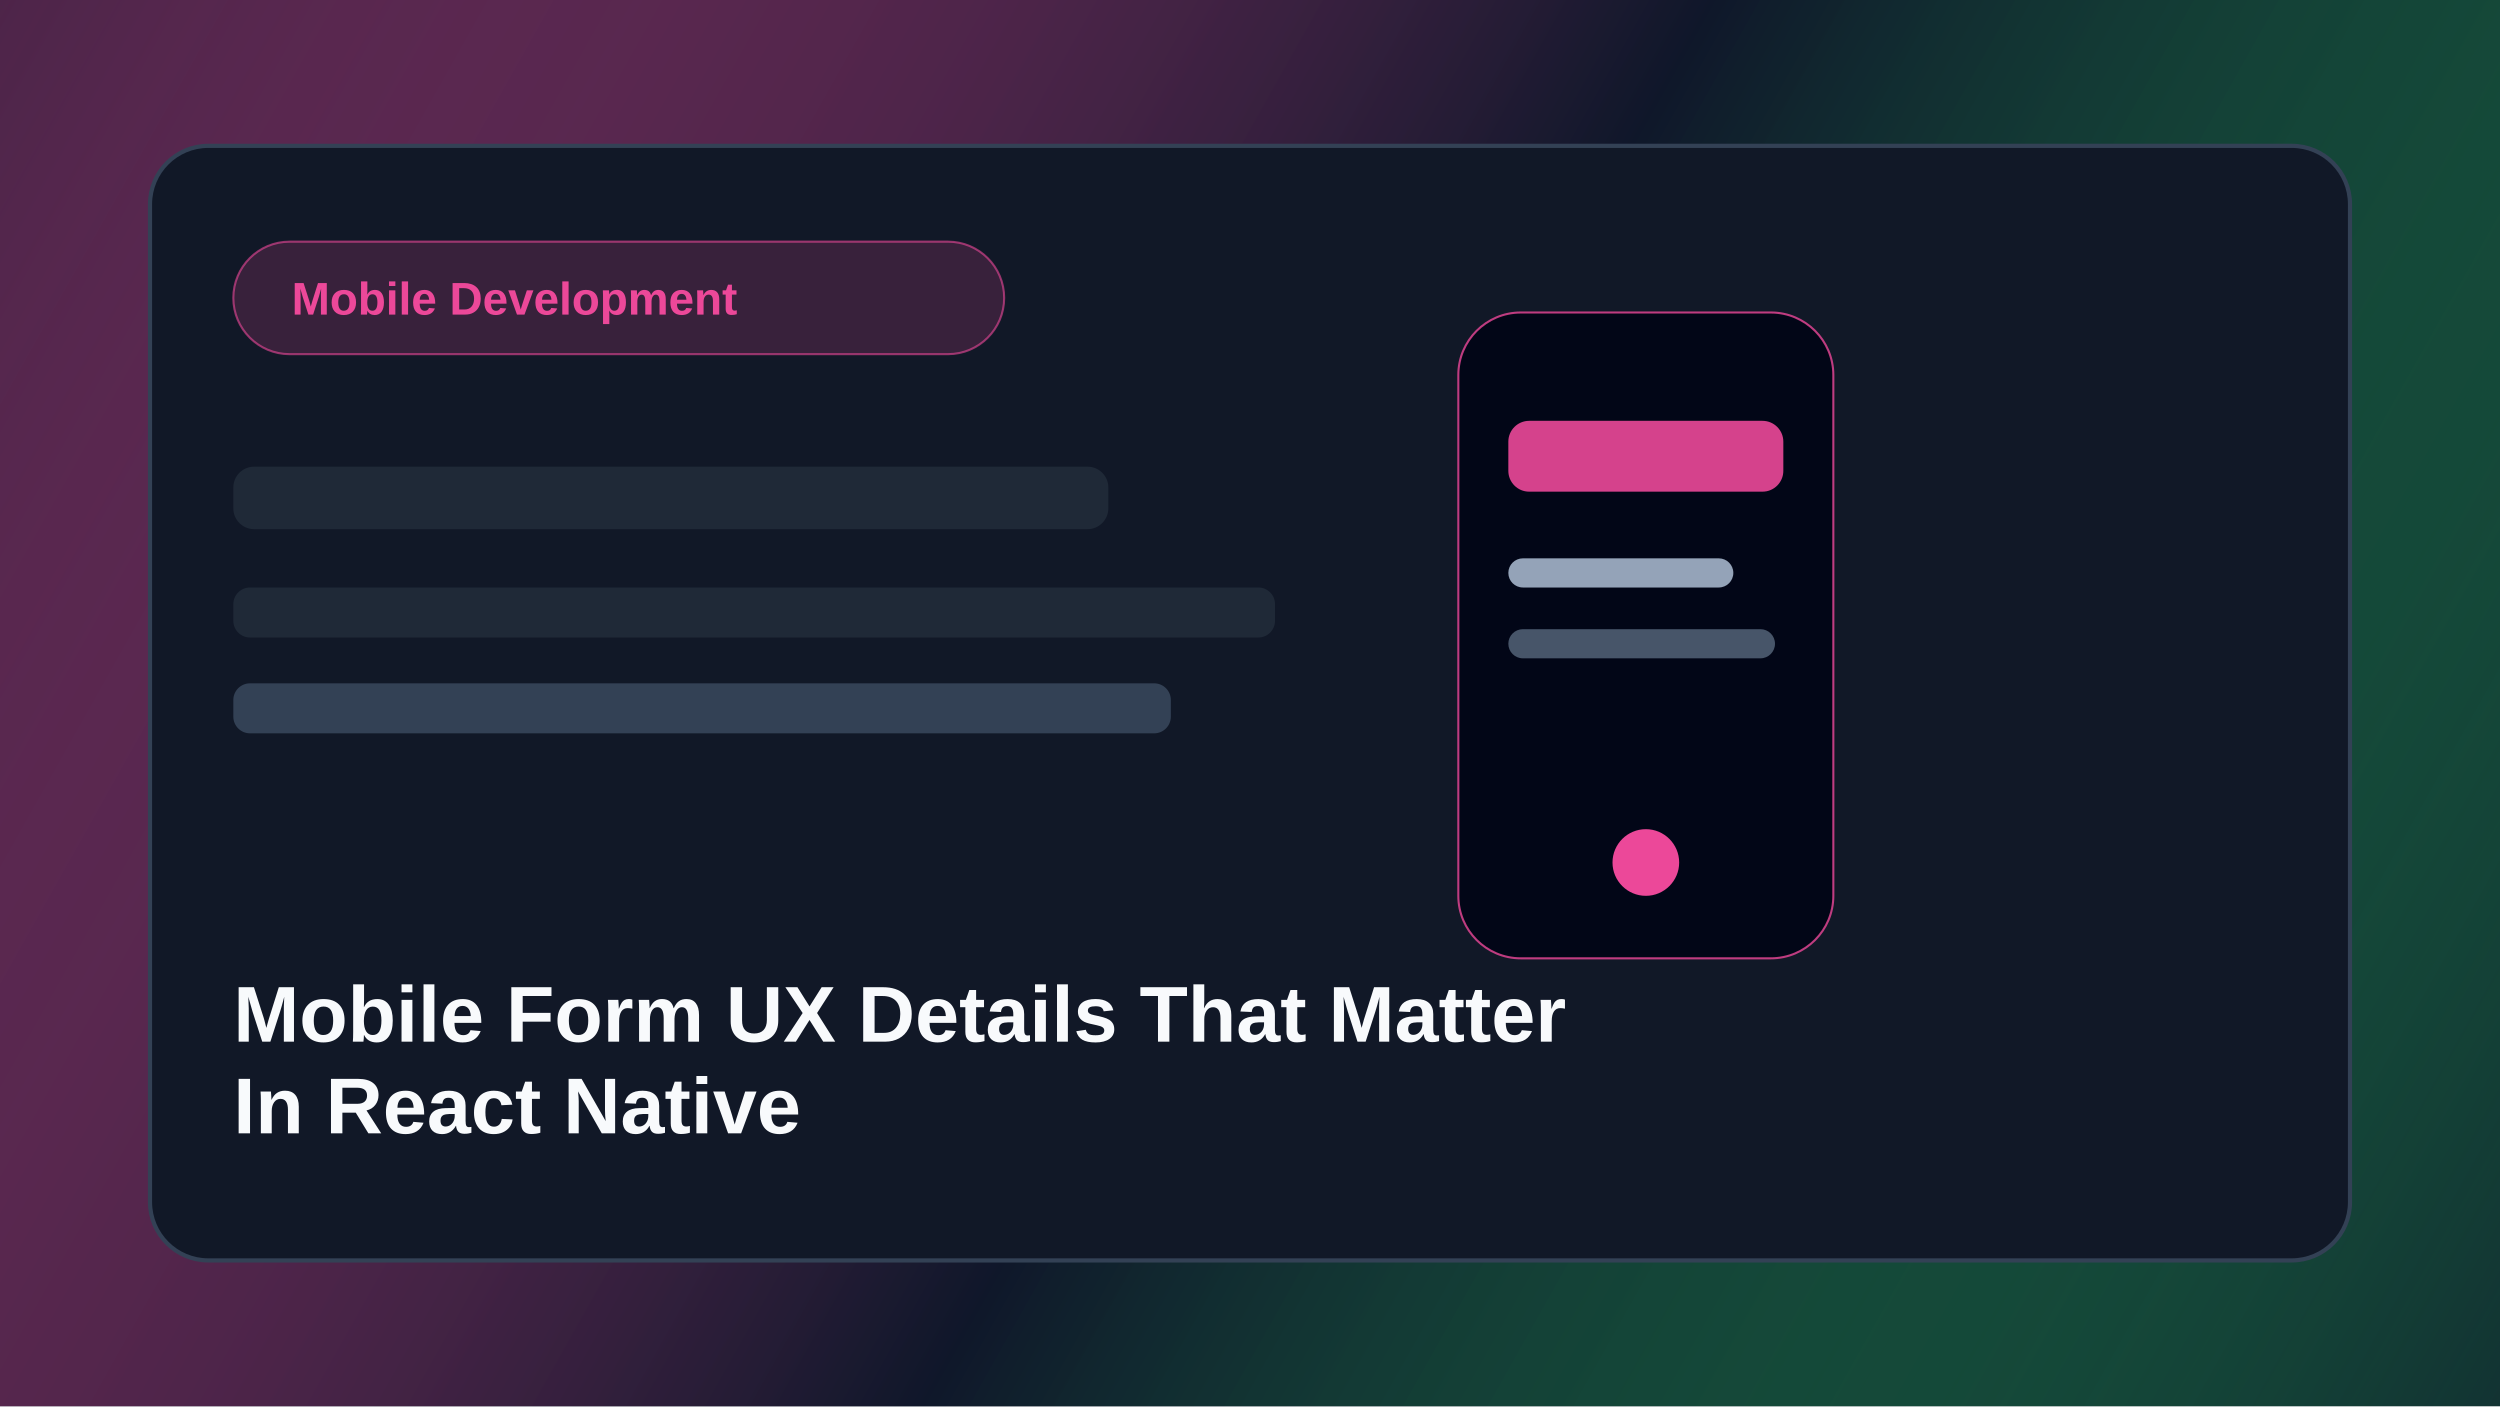
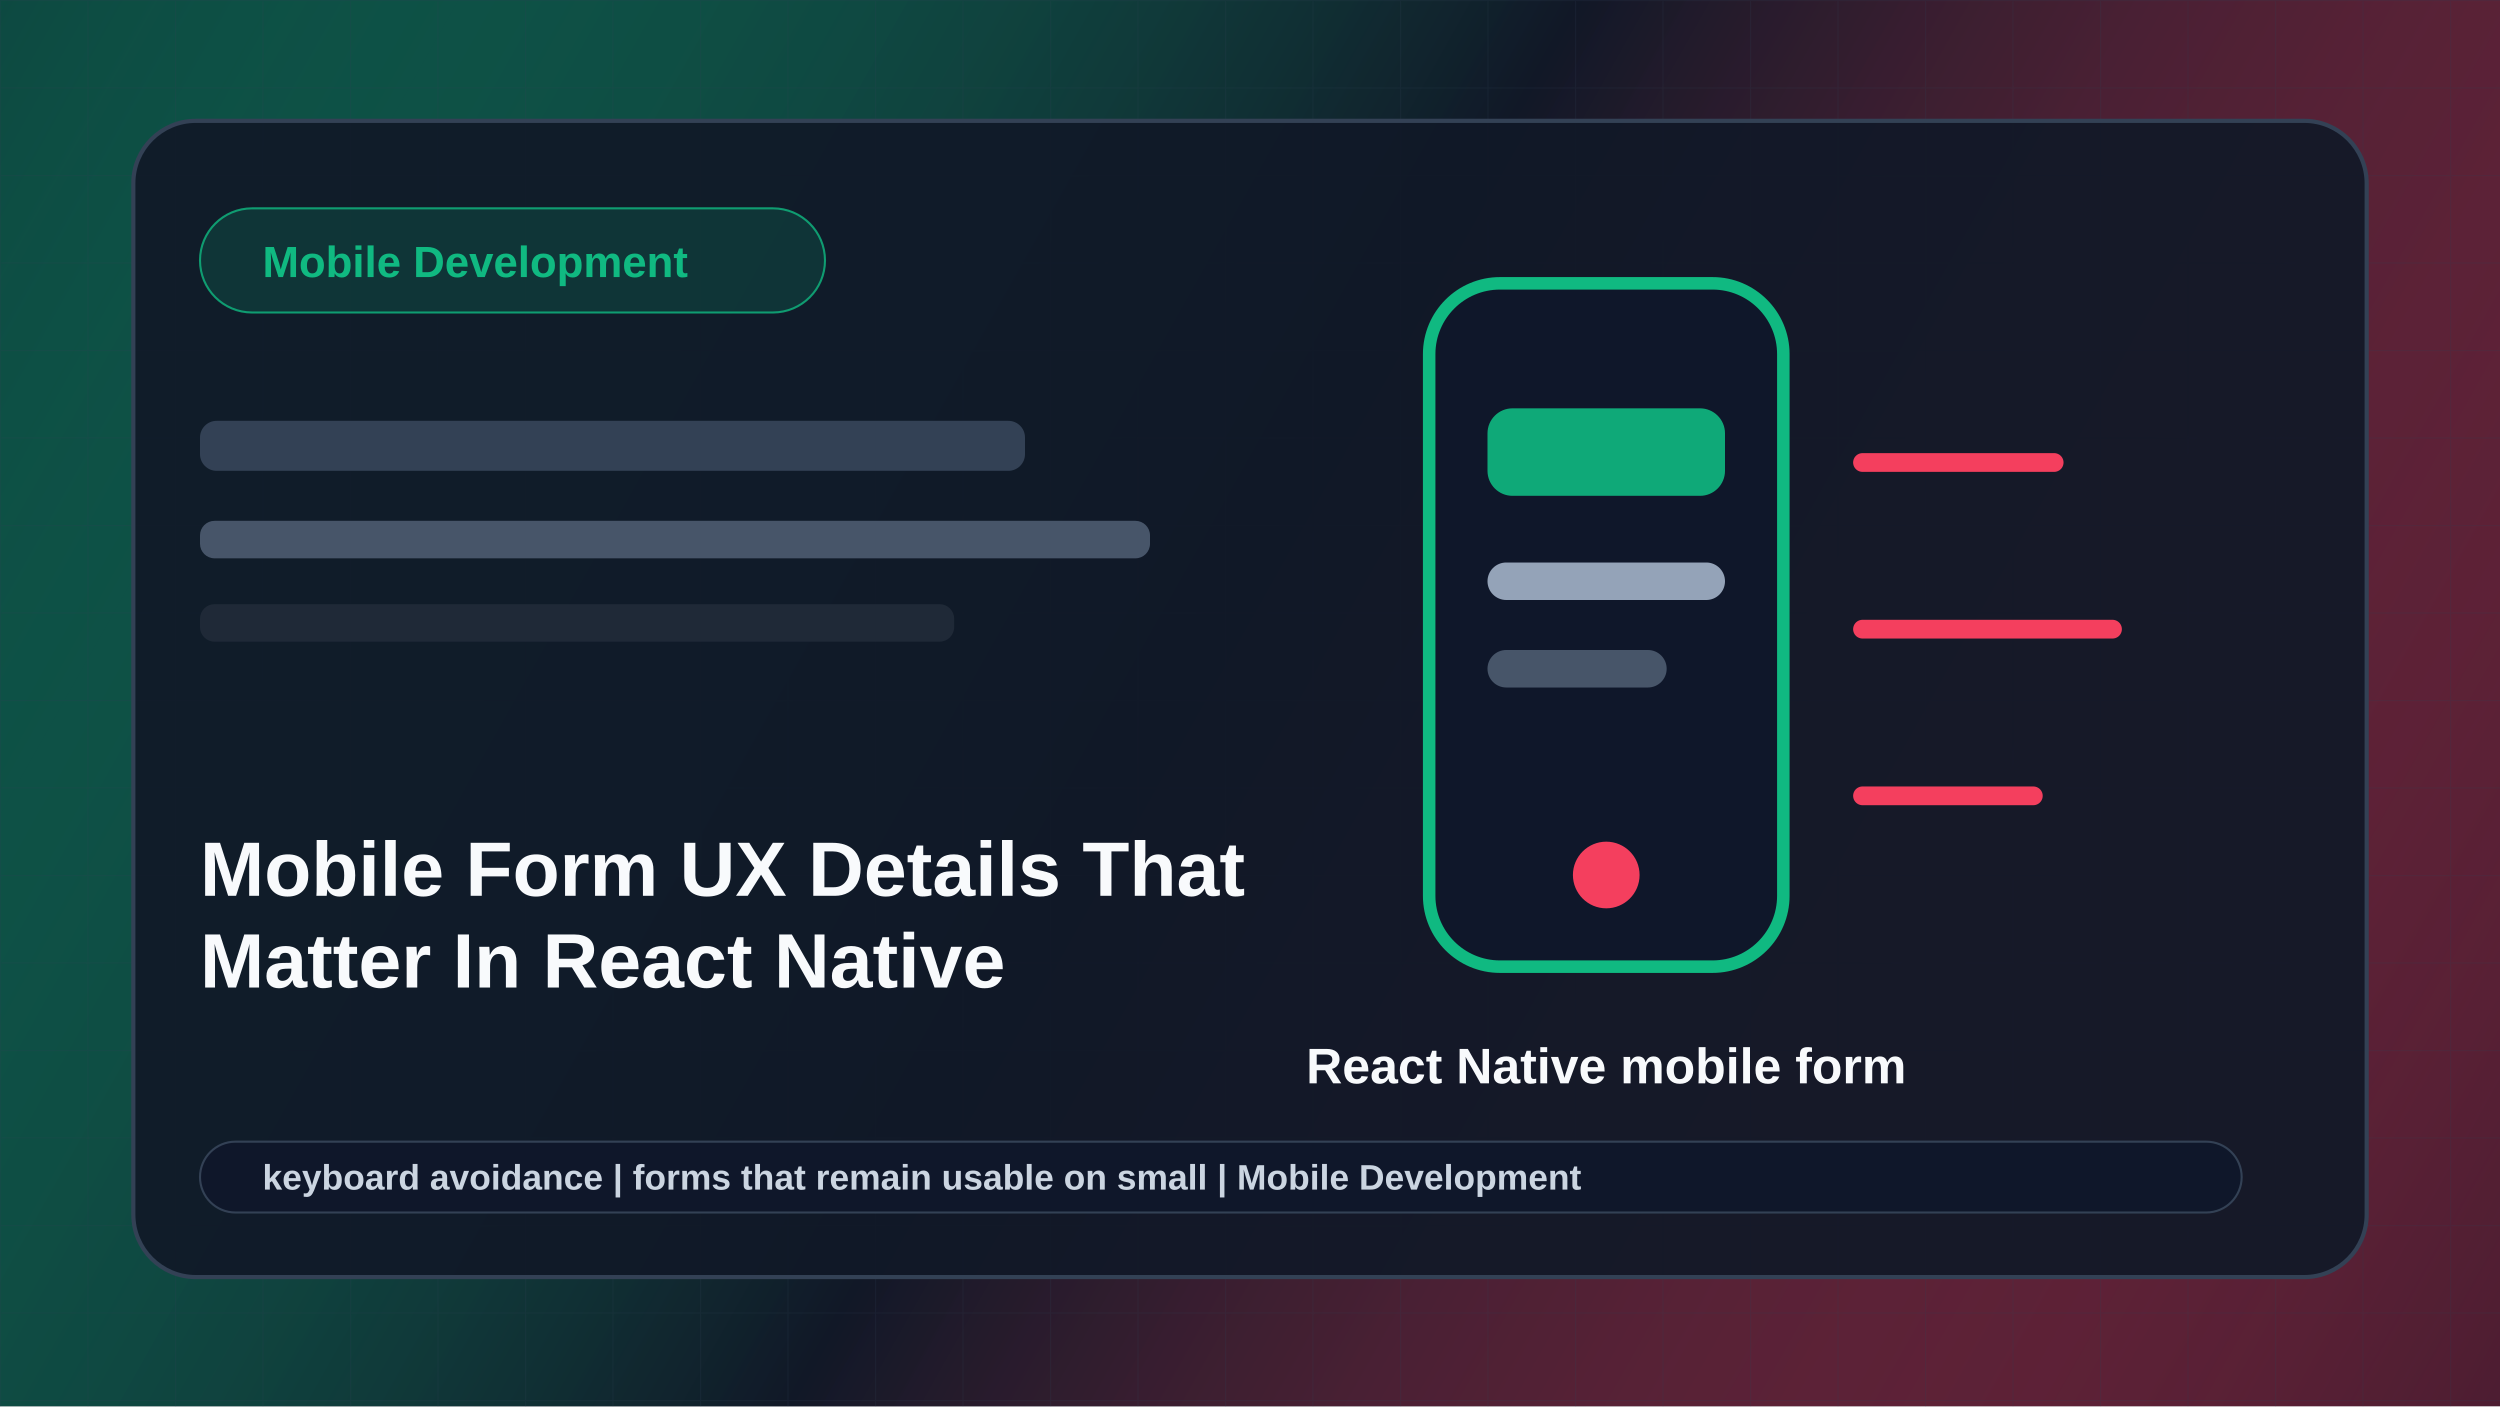
- <svg xmlns="http://www.w3.org/2000/svg" width="1200" height="675" viewBox="0 0 1200 675" fill="none">
-   <rect width="1200" height="675" fill="#0F172A" />
-   <rect width="1200" height="675" fill="url(#bg)" />
-   <rect x="72" y="70" width="1056" height="535" rx="28" fill="#111827" stroke="#334155" stroke-width="2" />
-   <rect x="112" y="116" width="370" height="54" rx="27" fill="#EC4899" fill-opacity="0.18" stroke="#EC4899" stroke-opacity="0.6" />
-   <text x="140" y="151" fill="#EC4899" font-family="Arial, sans-serif" font-size="22" font-weight="700">Mobile Development</text>
-   <rect x="112" y="224" width="420" height="30" rx="10" fill="#1F2937" />
-   <rect x="112" y="282" width="500" height="24" rx="8" fill="#1F2937" />
-   <rect x="112" y="328" width="450" height="24" rx="8" fill="#334155" />
-   <rect x="700" y="150" width="180" height="310" rx="30" fill="#020617" stroke="#EC4899" stroke-opacity="0.8" />
-   <rect x="724" y="202" width="132" height="34" rx="10" fill="#EC4899" fill-opacity="0.9" />
-   <rect x="724" y="268" width="108" height="14" rx="7" fill="#94A3B8" />
-   <rect x="724" y="302" width="128" height="14" rx="7" fill="#475569" />
-   <circle cx="790" cy="414" r="16" fill="#EC4899" />
-   <text x="112" y="500" fill="#F8FAFC" font-family="Arial, sans-serif" font-size="38" font-weight="700">Mobile Form UX Details That Matter</text>
-   <text x="112" y="544" fill="#F8FAFC" font-family="Arial, sans-serif" font-size="38" font-weight="700">In React Native</text>
+ <svg xmlns="http://www.w3.org/2000/svg" width="1200" height="675" viewBox="0 0 1200 675" role="img" aria-labelledby="title desc">
  <defs>
    <linearGradient id="bg" x1="0" y1="0" x2="1200" y2="675" gradientUnits="userSpaceOnUse">
-       <stop stop-color="#EC4899" stop-opacity="0.28" />
-       <stop offset="0.52" stop-color="#0F172A" stop-opacity="0.96" />
-       <stop offset="1" stop-color="#22C55E" stop-opacity="0.16" />
+       <stop stop-color="#10B981" stop-opacity="0.34" />
+       <stop offset="0.48" stop-color="#111827" stop-opacity="1" />
+       <stop offset="1" stop-color="#F43F5E" stop-opacity="0.28" />
    </linearGradient>
+     <pattern id="grid" width="42" height="42" patternUnits="userSpaceOnUse">
+       <path d="M42 0H0V42" fill="none" stroke="#334155" stroke-opacity="0.35" />
+     </pattern>
  </defs>
+   <rect width="1200" height="675" fill="#0B1020" />
+   <rect width="1200" height="675" fill="url(#bg)" />
+   <rect width="1200" height="675" fill="url(#grid)" opacity="0.55" />
+   <rect x="64" y="58" width="1072" height="555" rx="30" fill="#111827" fill-opacity="0.92" stroke="#334155" stroke-width="2" />
+   <rect x="96" y="100" width="300" height="50" rx="25" fill="#10B981" fill-opacity="0.16" stroke="#10B981" stroke-opacity="0.8" />
+   <text x="126" y="133" fill="#10B981" font-family="Arial, sans-serif" font-size="21" font-weight="800">Mobile Development</text>
+   <rect x="96" y="202" width="396" height="24" rx="8" fill="#334155" />
+   <rect x="96" y="250" width="456" height="18" rx="7" fill="#475569" />
+   <rect x="96" y="290" width="362" height="18" rx="7" fill="#1F2937" />
+   <rect x="686" y="136" width="170" height="328" rx="34" fill="#0F172A" stroke="#10B981" stroke-width="6" />
+   <rect x="714" y="196" width="114" height="42" rx="12" fill="#10B981" fill-opacity="0.9" />
+   <rect x="714" y="270" width="114" height="18" rx="9" fill="#94A3B8" />
+   <rect x="714" y="312" width="86" height="18" rx="9" fill="#475569" />
+   <circle cx="771" cy="420" r="16" fill="#F43F5E" />
+   <path d="M894 222h92M894 302h120M894 382h82" stroke="#F43F5E" stroke-width="9" stroke-linecap="round" />
+   <text x="771" y="520" text-anchor="middle" fill="#F8FAFC" font-family="Arial" font-size="24" font-weight="700">React Native mobile form</text>
+   <rect x="96" y="548" width="980" height="34" rx="17" fill="#0F172A" stroke="#334155" />
+   <text x="126" y="571" fill="#CBD5E1" font-family="Arial, sans-serif" font-size="17" font-weight="700">keyboard avoidance  |  forms that remain usable on small  |  Mobile Development</text>
+   <text x="96" y="430" fill="#F8FAFC" font-family="Arial, sans-serif" font-size="37" font-weight="800">Mobile Form UX Details That</text>
+   <text x="96" y="474" fill="#F8FAFC" font-family="Arial, sans-serif" font-size="37" font-weight="800">Matter In React Native</text>
</svg>
